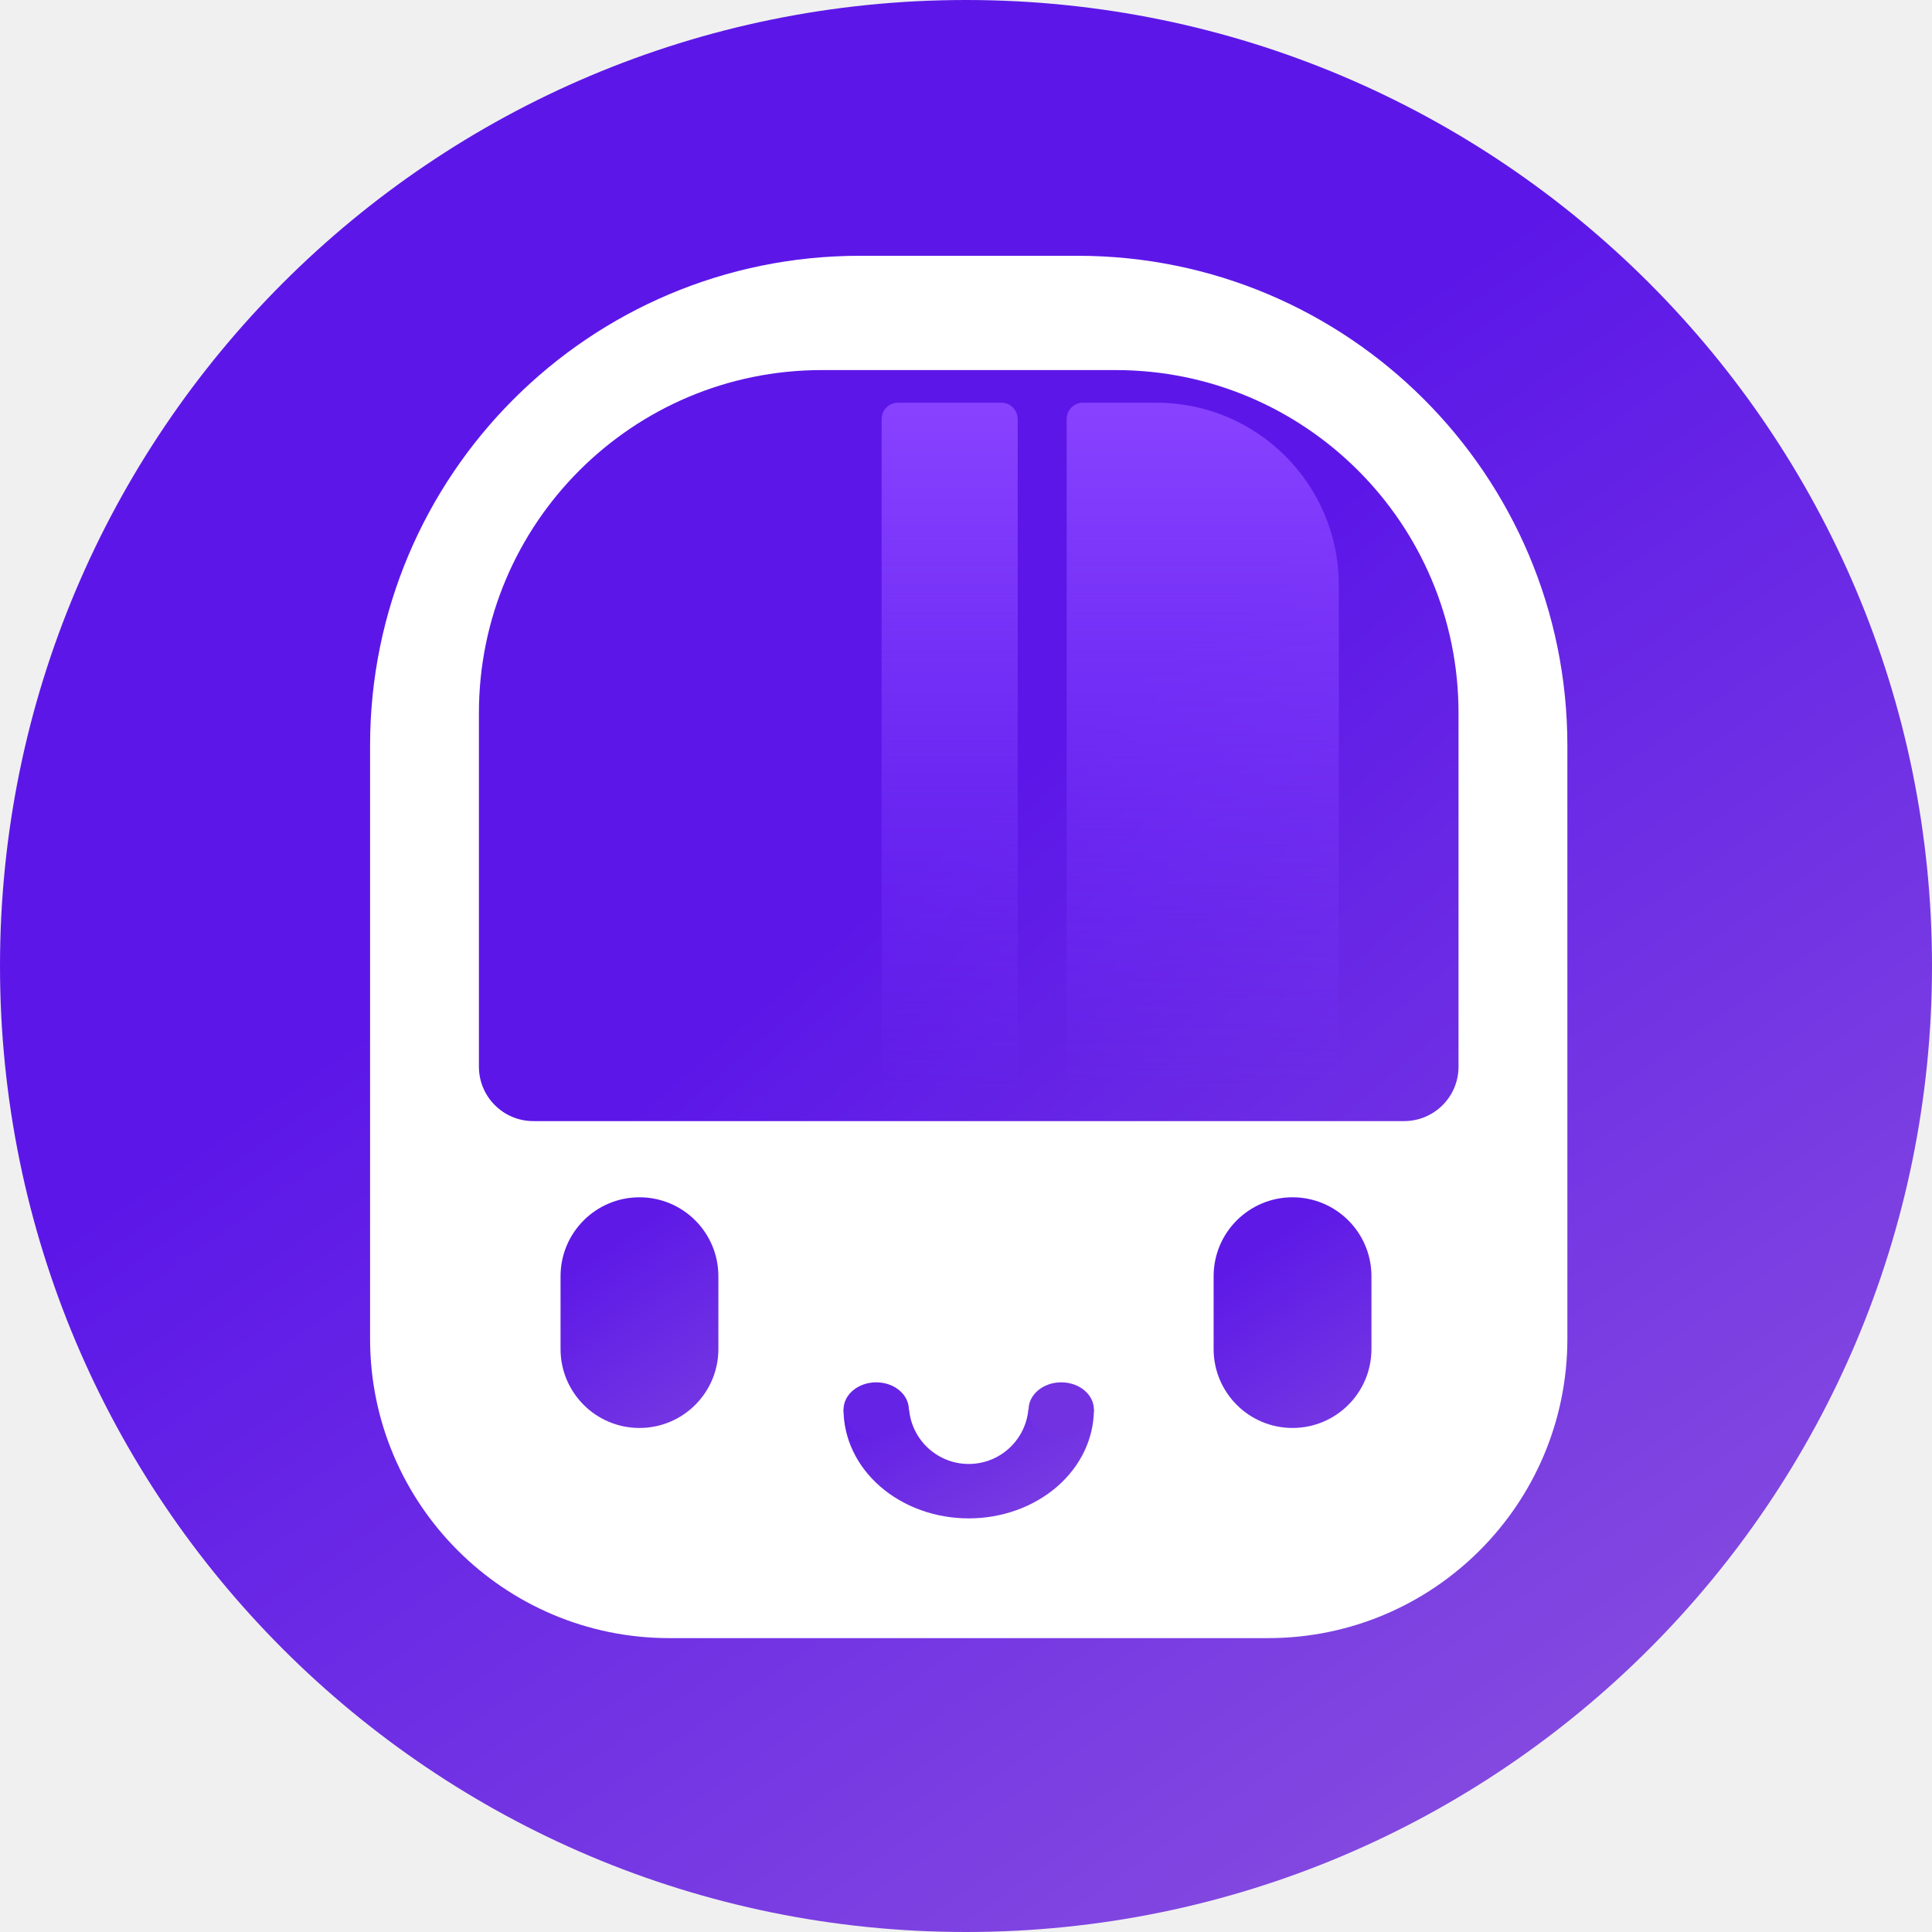
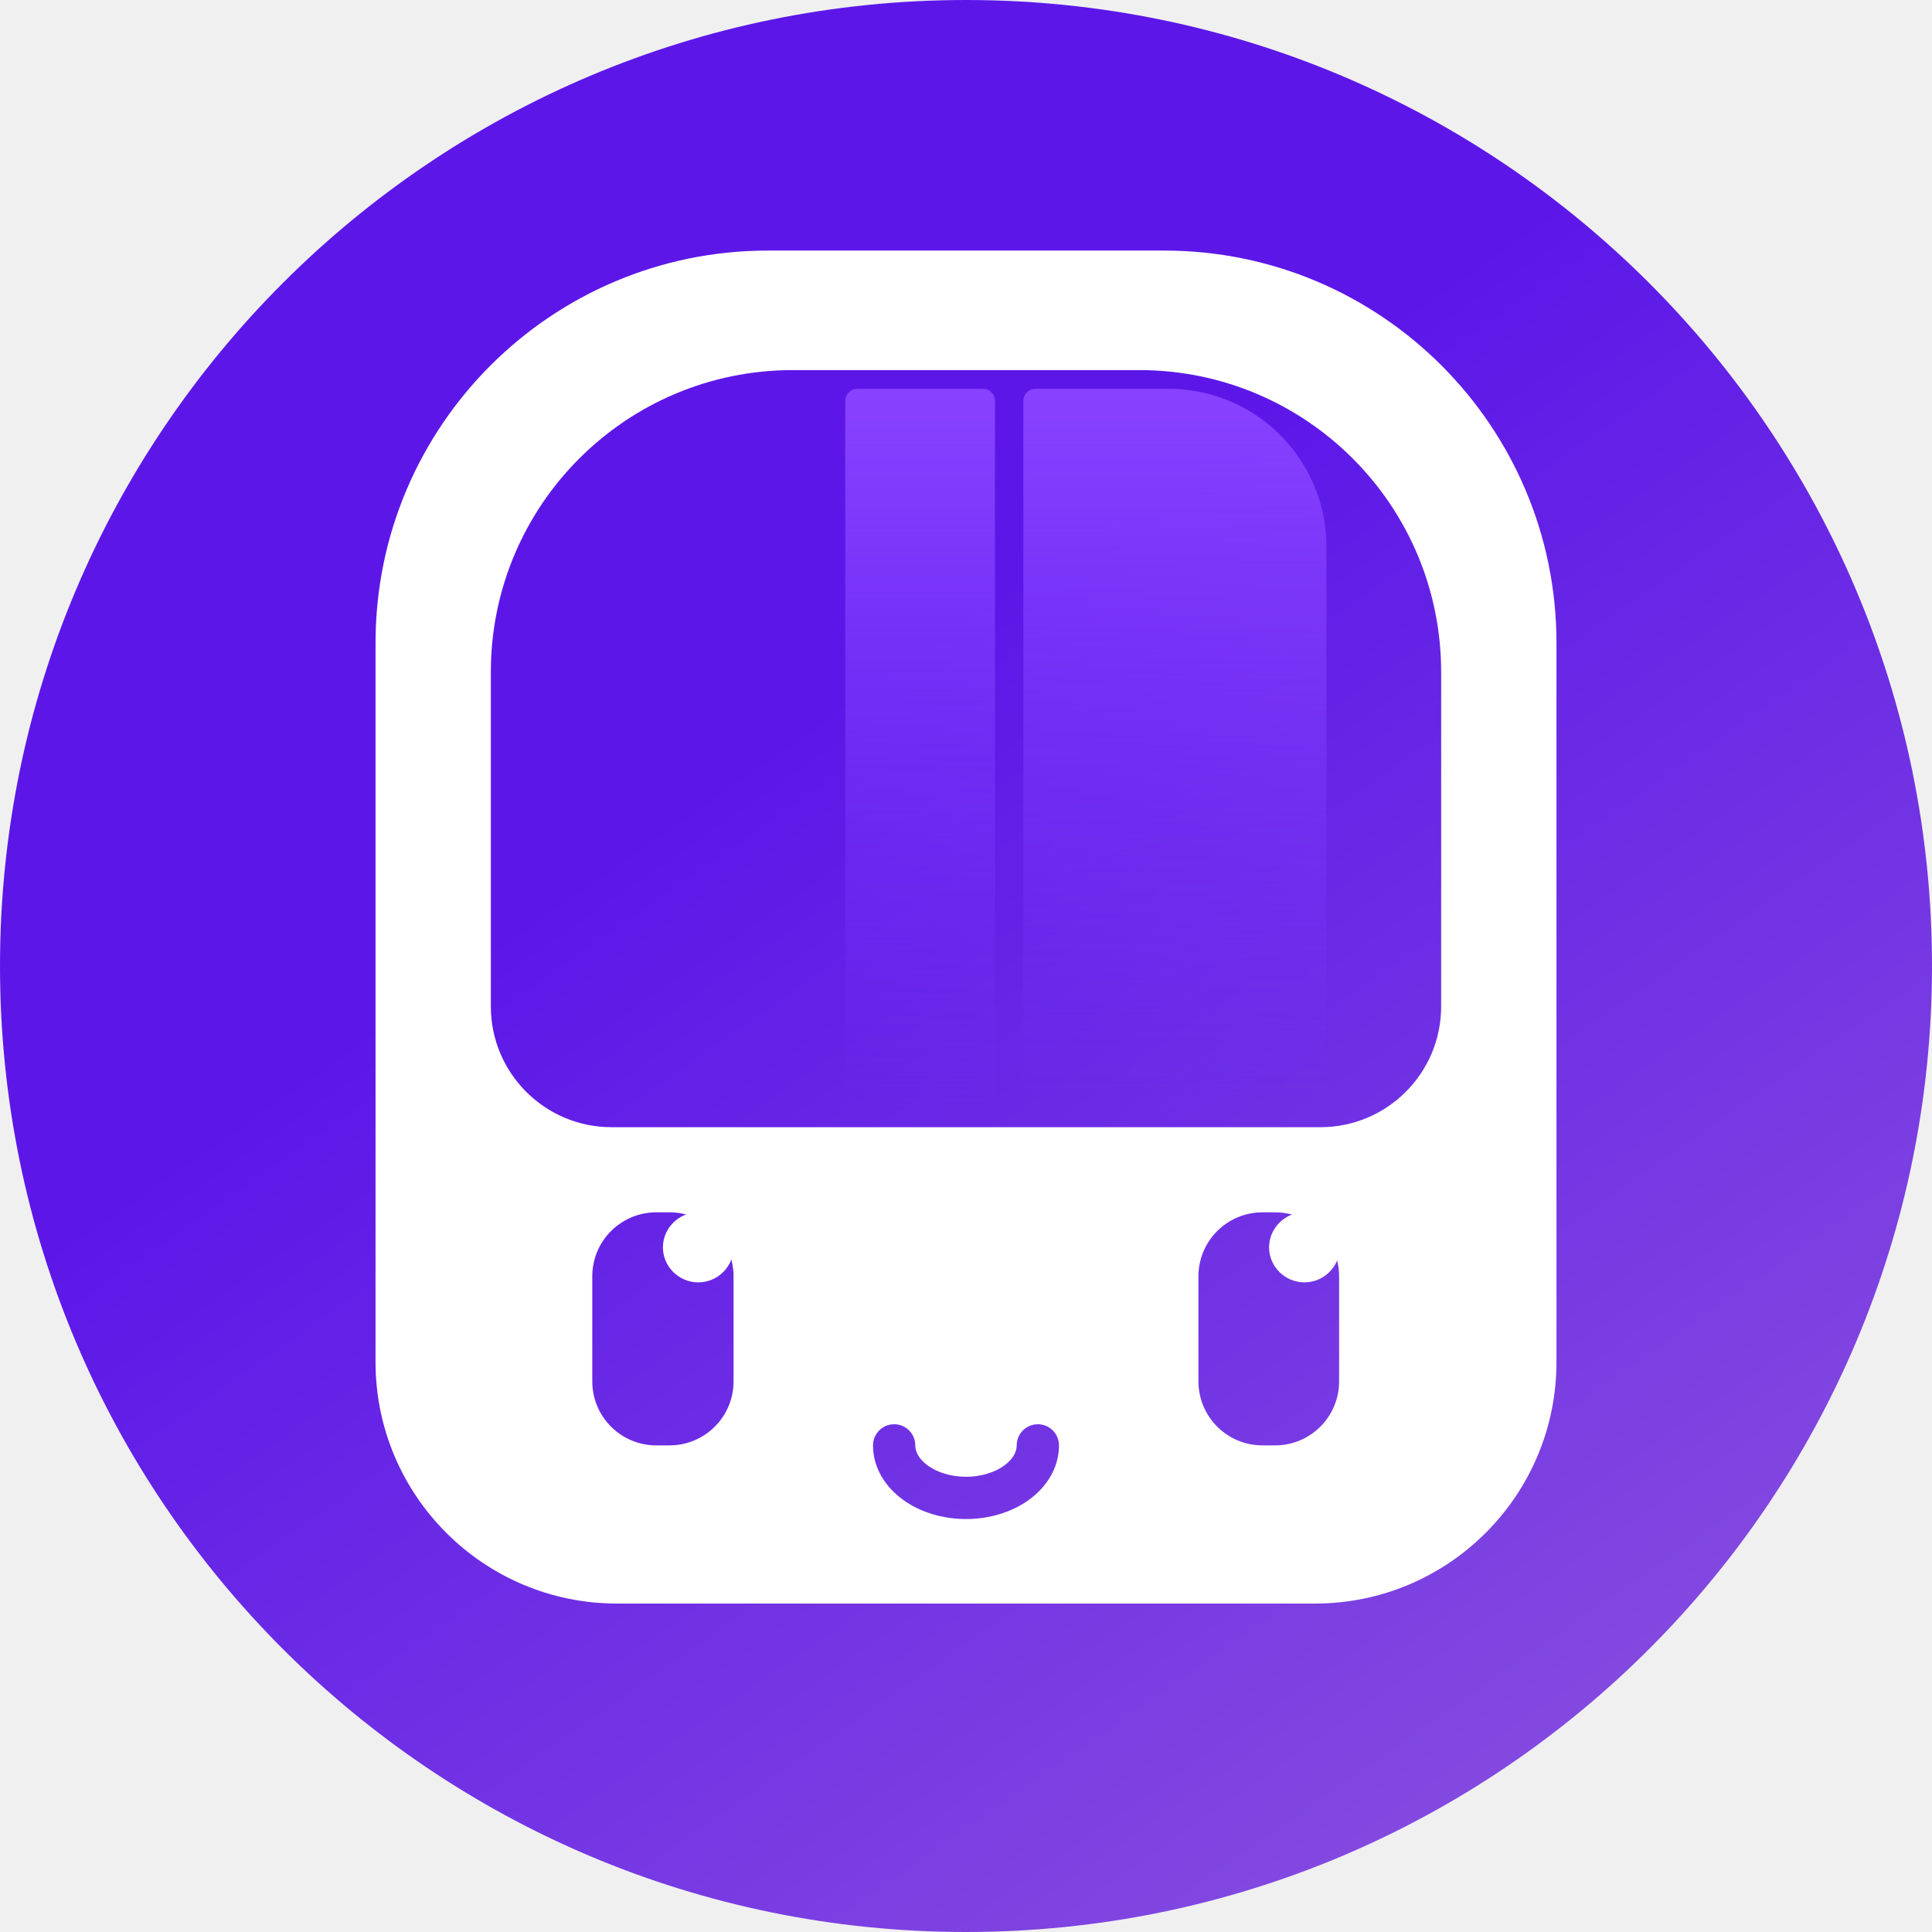
- <svg xmlns="http://www.w3.org/2000/svg" width="355" height="355" viewBox="0 0 355 355" fill="none">
-   <circle cx="177.5" cy="177.5" r="177.5" fill="url(#paint0_linear_18_134)" />
-   <path d="M68 137C68 87.294 108.294 47 158 47H198C247.706 47 288 87.294 288 137V246C288 276.376 263.376 301 233 301H123C92.624 301 68 276.376 68 246V137Z" fill="white" />
-   <path d="M88 131C88 96.206 116.206 68 151 68H205C239.794 68 268 96.206 268 131V196C268 201.523 263.523 206 258 206H98C92.477 206 88 201.523 88 196V131Z" fill="url(#paint1_linear_18_134)" />
-   <rect x="103" y="220" width="29" height="42.385" rx="14.5" fill="url(#paint2_linear_18_134)" />
-   <rect x="223" y="220" width="29" height="42.385" rx="14.5" fill="url(#paint3_linear_18_134)" />
-   <path d="M201 259C201 261.626 200.405 264.227 199.249 266.654C198.093 269.08 196.399 271.285 194.263 273.142C192.128 274.999 189.592 276.472 186.802 277.478C184.011 278.483 181.02 279 178 279C174.98 279 171.989 278.483 169.198 277.478C166.408 276.472 163.872 274.999 161.737 273.142C159.601 271.285 157.907 269.08 156.751 266.654C155.595 264.227 155 261.626 155 259L178 259H201Z" fill="url(#paint4_linear_18_134)" />
-   <rect x="167" y="230" width="22" height="39" rx="11" fill="white" />
-   <ellipse cx="161" cy="259" rx="6" ry="5" fill="#6523E5" />
-   <ellipse cx="195" cy="259" rx="6" ry="5" fill="#7232E2" />
-   <path d="M196 77C196 75.343 197.343 74 199 74H212.5C231.002 74 246 88.999 246 107.5V198C246 199.657 244.657 201 243 201H199C197.343 201 196 199.657 196 198V77Z" fill="url(#paint5_linear_18_134)" />
-   <path d="M162 77C162 75.343 163.343 74 165 74H184C185.657 74 187 75.343 187 77V198C187 199.657 185.657 201 184 201H165C163.343 201 162 199.657 162 198V77Z" fill="url(#paint6_linear_18_134)" />
+ <svg xmlns="http://www.w3.org/2000/svg" width="3200" height="3200" viewBox="0 0 3200 3200" fill="none">
+   <circle cx="1600" cy="1600" r="1600" fill="url(#paint0_linear_57_23)" />
+   <path fill-rule="evenodd" clip-rule="evenodd" d="M622 1065C622 706.015 913.015 415 1272 415H1928C2286.98 415 2578 706.015 2578 1065V2256C2578 2476.91 2398.91 2656 2178 2656H1022C801.086 2656 622 2476.91 622 2256V1065ZM813 1113C813 836.858 1036.86 613 1313 613H1887C2163.14 613 2387 836.858 2387 1113V1667C2387 1777.46 2297.46 1867 2187 1867H1013C902.543 1867 813 1777.46 813 1667V1113ZM2091 2008C2032.46 2008 1985 2055.46 1985 2114V2288C1985 2346.54 2032.46 2394 2091 2394H2112C2170.54 2394 2218 2346.54 2218 2288V2114C2218 2055.46 2170.54 2008 2112 2008H2091ZM981 2114C981 2055.46 1028.46 2008 1087 2008H1109C1167.54 2008 1215 2055.46 1215 2114V2288C1215 2346.54 1167.54 2394 1109 2394H1087C1028.46 2394 981 2346.54 981 2288V2114ZM1516 2394C1516 2374.67 1500.33 2359 1481 2359C1461.67 2359 1446 2374.67 1446 2394C1446 2431.9 1467.08 2463.22 1495.2 2483.77C1523.34 2504.34 1560.5 2516 1600 2516C1639.5 2516 1676.66 2504.34 1704.8 2483.77C1732.92 2463.22 1754 2431.9 1754 2394C1754 2374.67 1738.33 2359 1719 2359C1699.67 2359 1684 2374.67 1684 2394C1684 2404.15 1678.45 2416.33 1663.49 2427.26C1648.56 2438.18 1626.23 2446 1600 2446C1573.77 2446 1551.44 2438.18 1536.51 2427.26C1521.55 2416.33 1516 2404.15 1516 2394Z" fill="white" />
+   <path d="M1098 2066C1098 2033.97 1124.47 2008 1156.5 2008C1188.53 2008 1215 2033.97 1215 2066C1215 2098.03 1188.53 2124 1156.5 2124C1124.47 2124 1098 2098.03 1098 2066Z" fill="white" />
+   <path d="M2102 2066C2102 2033.97 2128.47 2008 2160.5 2008C2192.53 2008 2219 2033.97 2219 2066C2219 2098.03 2192.53 2124 2160.5 2124C2128.47 2124 2102 2098.03 2102 2066Z" fill="white" />
+   <path d="M1695 664C1695 652.954 1703.95 644 1715 644H1935.5C2079.92 644 2197 761.078 2197 905.5V1796C2197 1818.09 2179.09 1836 2157 1836H1735C1712.91 1836 1695 1818.09 1695 1796V664Z" fill="url(#paint1_linear_57_23)" />
+   <path d="M1400 664C1400 652.954 1408.95 644 1420 644H1628C1639.05 644 1648 652.954 1648 664V1816C1648 1827.05 1639.05 1836 1628 1836H1420C1408.95 1836 1400 1827.05 1400 1816V664Z" fill="url(#paint2_linear_57_23)" />
  <defs>
-     <linearGradient id="paint0_linear_18_134" x1="147" y1="133" x2="280" y2="324.5" gradientUnits="userSpaceOnUse">
+     <linearGradient id="paint0_linear_57_23" x1="1325.07" y1="1198.87" x2="2523.94" y2="2925.07" gradientUnits="userSpaceOnUse">
      <stop stop-color="#5C17E8" />
      <stop offset="1" stop-color="#8349E0" />
    </linearGradient>
-     <linearGradient id="paint1_linear_18_134" x1="172.5" y1="155" x2="288" y2="289" gradientUnits="userSpaceOnUse">
-       <stop stop-color="#5C17E8" />
-       <stop offset="1" stop-color="#7F43E0" />
-     </linearGradient>
-     <linearGradient id="paint2_linear_18_134" x1="111" y1="229.5" x2="136" y2="266" gradientUnits="userSpaceOnUse">
-       <stop stop-color="#5E19E7" />
-       <stop offset="1" stop-color="#7A3EE1" />
-     </linearGradient>
-     <linearGradient id="paint3_linear_18_134" x1="231" y1="229.5" x2="256" y2="266" gradientUnits="userSpaceOnUse">
-       <stop stop-color="#5E19E7" />
-       <stop offset="1" stop-color="#7A3EE1" />
-     </linearGradient>
-     <linearGradient id="paint4_linear_18_134" x1="170" y1="246.179" x2="194.916" y2="287.681" gradientUnits="userSpaceOnUse">
-       <stop stop-color="#5E19E7" />
-       <stop offset="1" stop-color="#8045E0" />
-     </linearGradient>
-     <linearGradient id="paint5_linear_18_134" x1="221" y1="74" x2="221" y2="201" gradientUnits="userSpaceOnUse">
+     <linearGradient id="paint1_linear_57_23" x1="1946" y1="644" x2="1946" y2="1836" gradientUnits="userSpaceOnUse">
      <stop stop-color="#8842FF" />
      <stop offset="1" stop-color="#7836FF" stop-opacity="0" />
    </linearGradient>
-     <linearGradient id="paint6_linear_18_134" x1="174.5" y1="74" x2="174.5" y2="201" gradientUnits="userSpaceOnUse">
+     <linearGradient id="paint2_linear_57_23" x1="1524" y1="644" x2="1524" y2="1836" gradientUnits="userSpaceOnUse">
      <stop stop-color="#8842FF" />
      <stop offset="1" stop-color="#7836FF" stop-opacity="0" />
    </linearGradient>
  </defs>
</svg>
